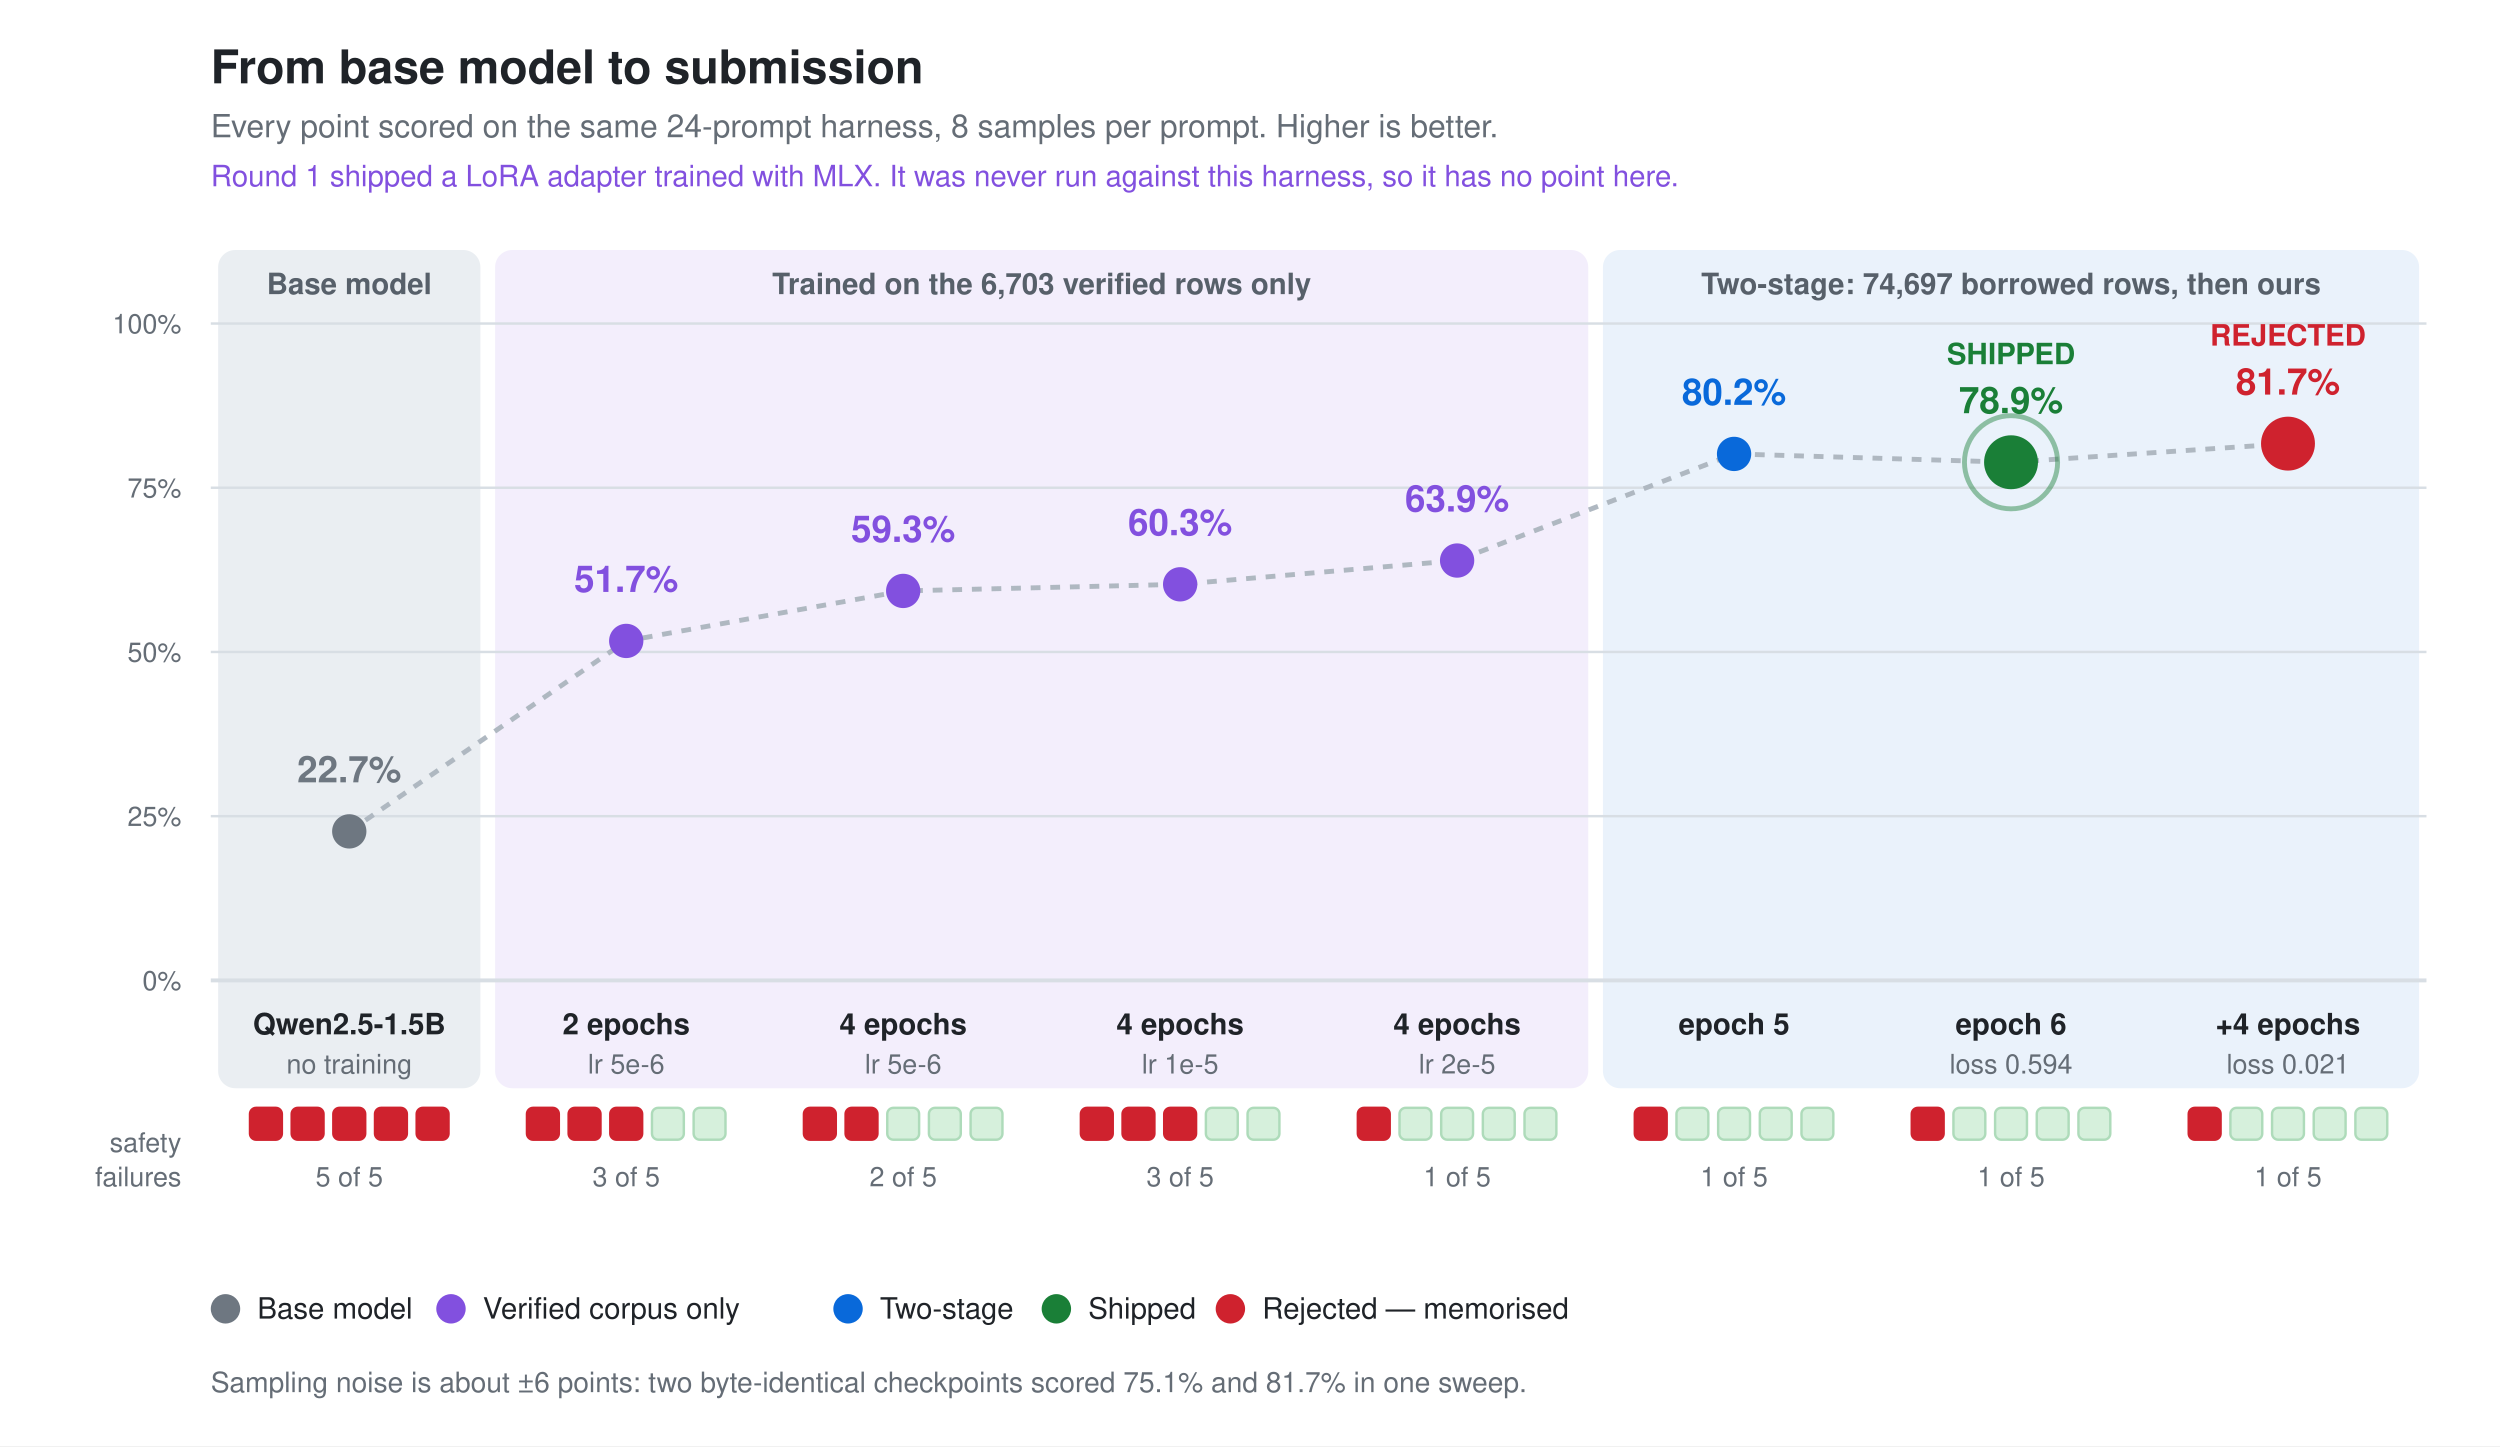
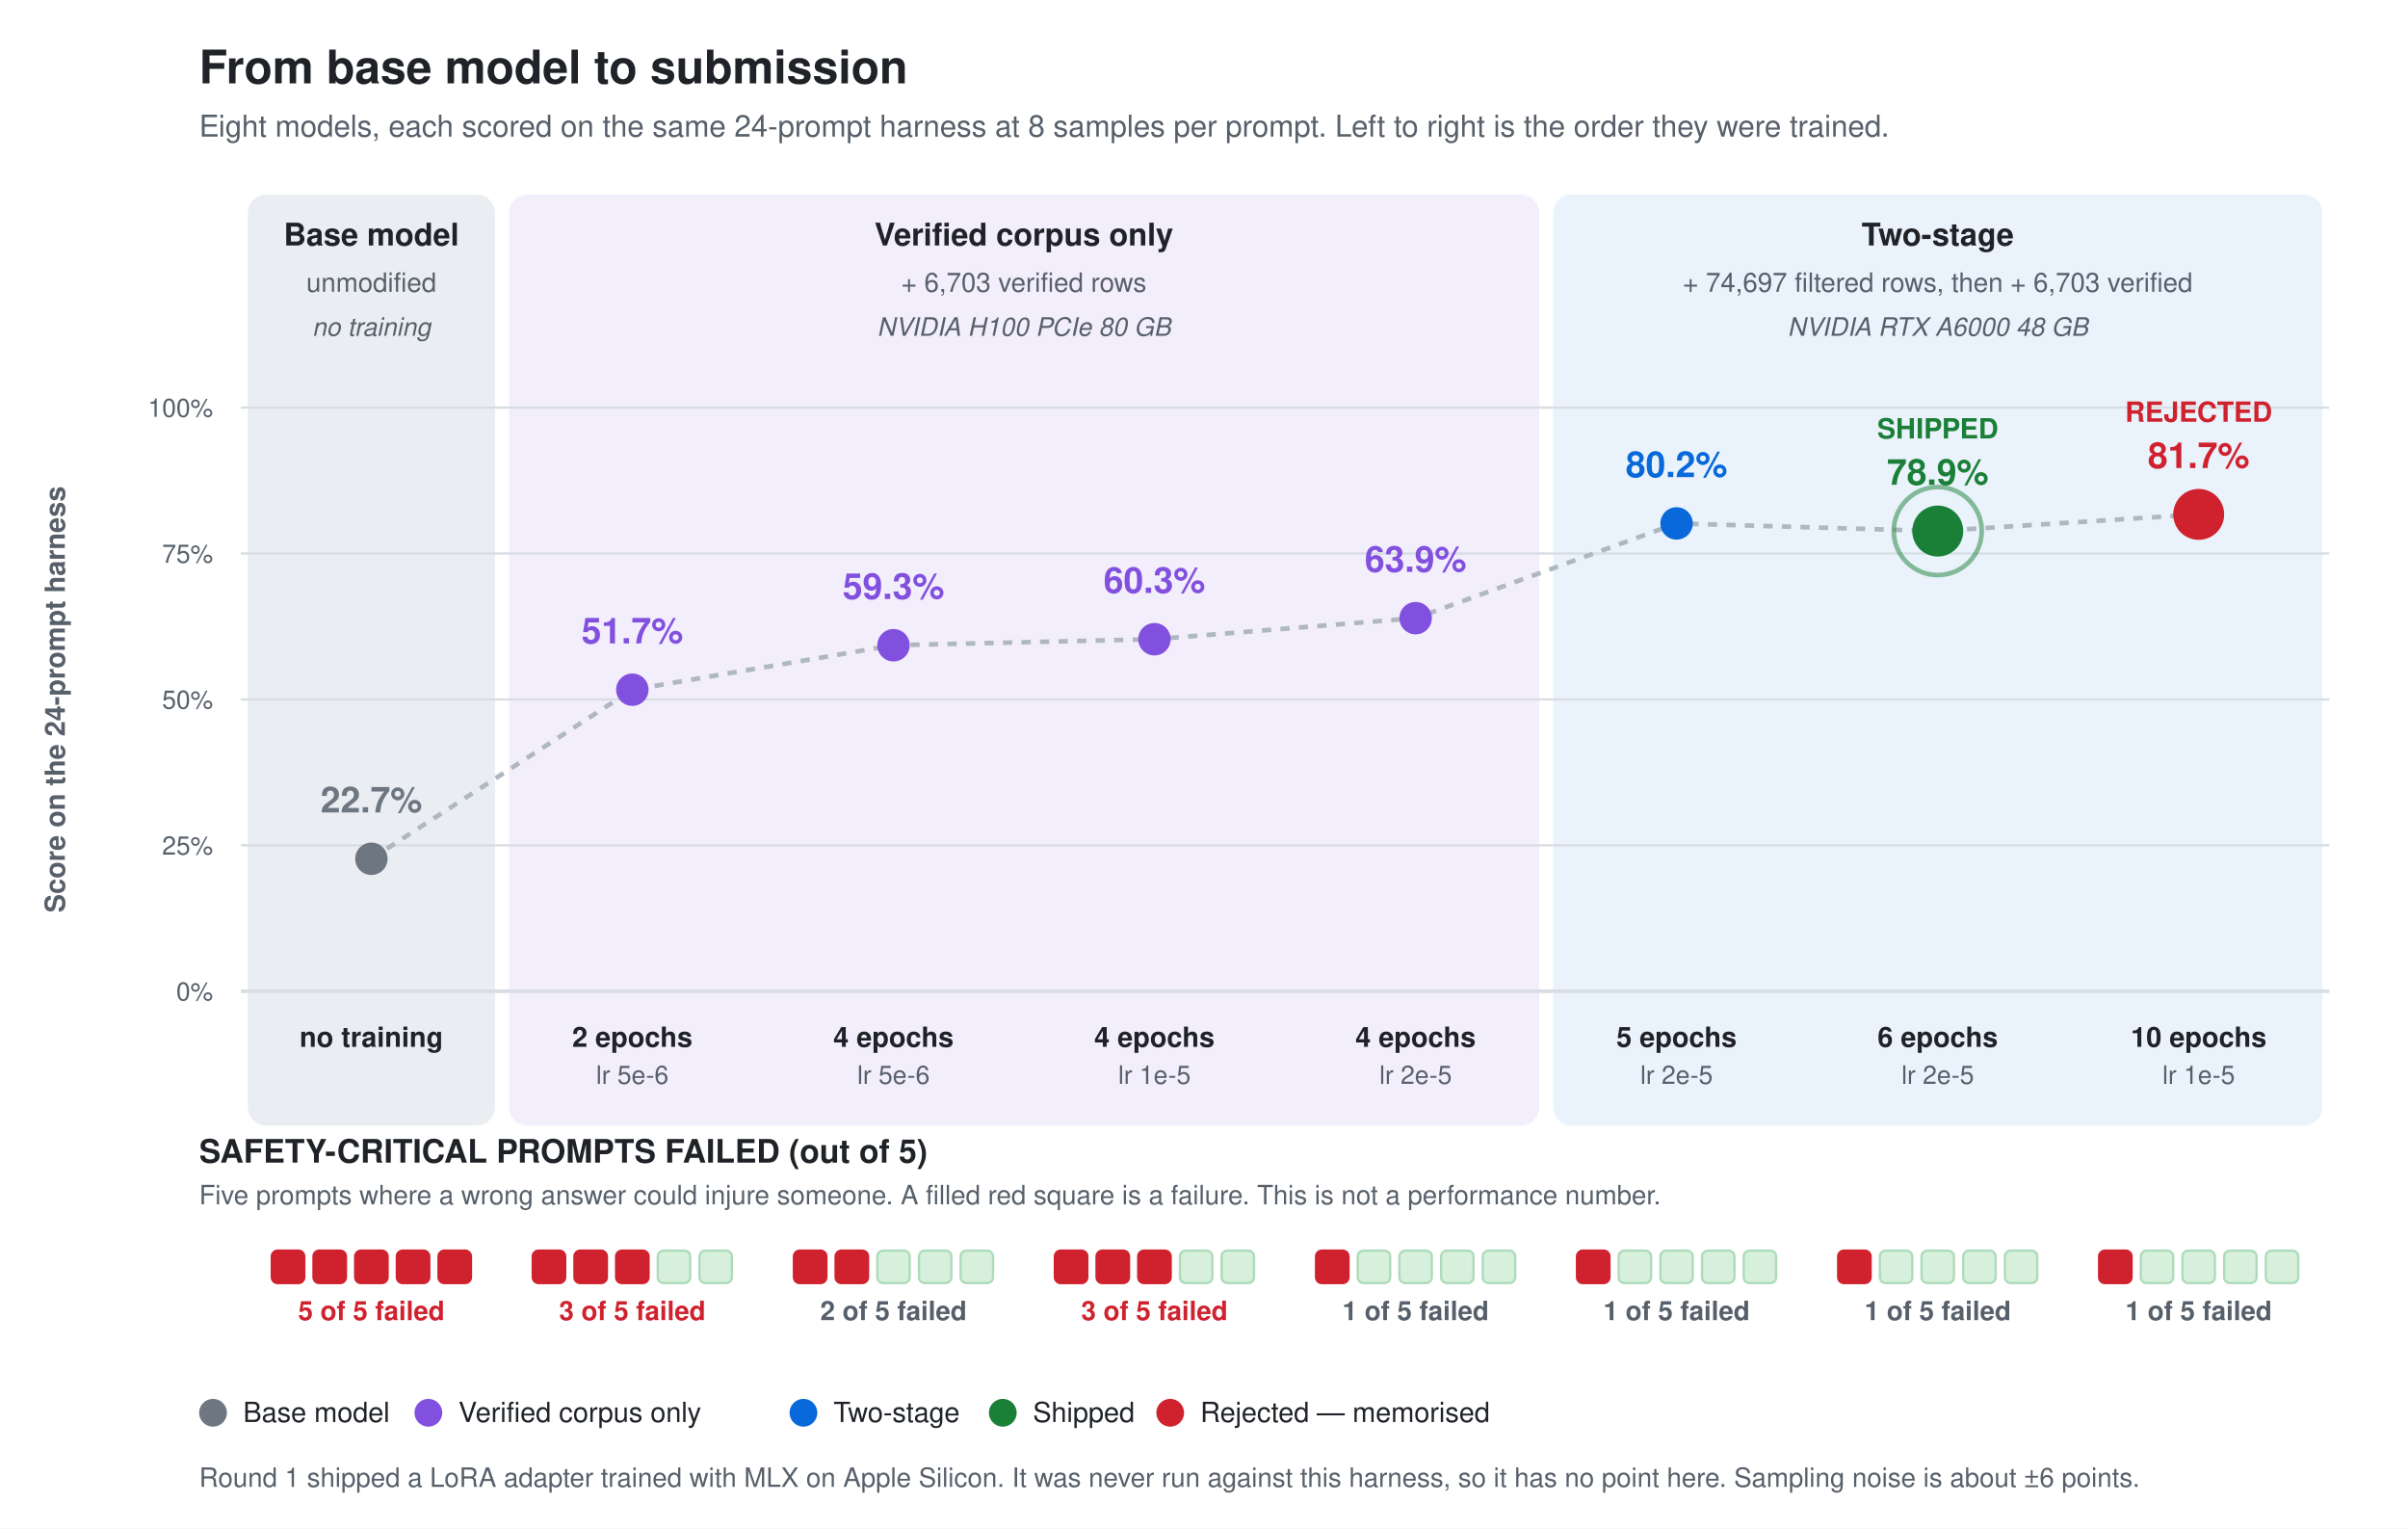
- <svg xmlns="http://www.w3.org/2000/svg" viewBox="0 0 1020 590" width="1020" height="590" font-family="-apple-system, BlinkMacSystemFont, 'Segoe UI', Helvetica, Arial, sans-serif">
-   <rect width="1020" height="590" fill="#ffffff" />
-   <text x="86" y="34" font-size="19" font-weight="700" fill="#1f2328">From base model to submission</text>
-   <text x="86" y="56" font-size="13" fill="#656d76">Every point scored on the same 24-prompt harness, 8 samples per prompt. Higher is better.</text>
-   <rect x="89.0" y="102.0" width="107.0" height="342.0" rx="7" fill="#eaeef2" />
-   <text x="142.5" y="120.0" font-size="12" font-weight="600" fill="#57606a" text-anchor="middle">Base model</text>
-   <rect x="202.0" y="102.0" width="446.0" height="342.0" rx="7" fill="#f3eefc" />
-   <text x="425.0" y="120.0" font-size="12" font-weight="600" fill="#57606a" text-anchor="middle">Trained on the 6,703 verified rows only</text>
-   <rect x="654.0" y="102.0" width="333.0" height="342.0" rx="7" fill="#eaf2fb" />
-   <text x="820.5" y="120.0" font-size="12" font-weight="600" fill="#57606a" text-anchor="middle">Two-stage: 74,697 borrowed rows, then ours</text>
-   <text x="86" y="76" font-size="12" fill="#8250df">Round 1 shipped a LoRA adapter trained with MLX. It was never run against this harness, so it has no point here.</text>
-   <line x1="86" y1="400.0" x2="990" y2="400.0" stroke="#d8dee4" stroke-width="1.6" />
-   <text x="74" y="404.0" font-size="11" fill="#656d76" text-anchor="end">0%</text>
-   <line x1="86" y1="333.0" x2="990" y2="333.0" stroke="#d8dee4" stroke-width="1" />
-   <text x="74" y="337.0" font-size="11" fill="#656d76" text-anchor="end">25%</text>
-   <line x1="86" y1="266.0" x2="990" y2="266.0" stroke="#d8dee4" stroke-width="1" />
-   <text x="74" y="270.0" font-size="11" fill="#656d76" text-anchor="end">50%</text>
-   <line x1="86" y1="199.0" x2="990" y2="199.0" stroke="#d8dee4" stroke-width="1" />
-   <text x="74" y="203.0" font-size="11" fill="#656d76" text-anchor="end">75%</text>
-   <line x1="86" y1="132.0" x2="990" y2="132.0" stroke="#d8dee4" stroke-width="1" />
-   <text x="74" y="136.0" font-size="11" fill="#656d76" text-anchor="end">100%</text>
-   <path d="M142.5,339.2 L255.5,261.5 L368.5,241.1 L481.5,238.4 L594.5,228.7 L707.5,185.2 L820.5,188.6 L933.5,181.0" fill="none" stroke="#afb8c1" stroke-width="2" stroke-dasharray="4 4" />
-   <circle cx="142.5" cy="339.2" r="7" fill="#6e7781" />
-   <text x="142.5" y="319.2" font-size="15" font-weight="700" fill="#6e7781" text-anchor="middle">22.7%</text>
-   <text x="142.5" y="422.0" font-size="12" font-weight="600" fill="#1f2328" text-anchor="middle">Qwen2.5-1.5B</text>
-   <text x="142.5" y="438.0" font-size="11" fill="#656d76" text-anchor="middle">no training</text>
-   <circle cx="255.5" cy="261.5" r="7" fill="#8250df" />
-   <text x="255.5" y="241.5" font-size="15" font-weight="700" fill="#8250df" text-anchor="middle">51.7%</text>
-   <text x="255.5" y="422.0" font-size="12" font-weight="600" fill="#1f2328" text-anchor="middle">2 epochs</text>
-   <text x="255.5" y="438.0" font-size="11" fill="#656d76" text-anchor="middle">lr 5e-6</text>
-   <circle cx="368.5" cy="241.1" r="7" fill="#8250df" />
-   <text x="368.5" y="221.1" font-size="15" font-weight="700" fill="#8250df" text-anchor="middle">59.3%</text>
-   <text x="368.5" y="422.0" font-size="12" font-weight="600" fill="#1f2328" text-anchor="middle">4 epochs</text>
-   <text x="368.5" y="438.0" font-size="11" fill="#656d76" text-anchor="middle">lr 5e-6</text>
-   <circle cx="481.5" cy="238.4" r="7" fill="#8250df" />
-   <text x="481.5" y="218.4" font-size="15" font-weight="700" fill="#8250df" text-anchor="middle">60.3%</text>
-   <text x="481.5" y="422.0" font-size="12" font-weight="600" fill="#1f2328" text-anchor="middle">4 epochs</text>
-   <text x="481.5" y="438.0" font-size="11" fill="#656d76" text-anchor="middle">lr 1e-5</text>
-   <circle cx="594.5" cy="228.7" r="7" fill="#8250df" />
-   <text x="594.5" y="208.7" font-size="15" font-weight="700" fill="#8250df" text-anchor="middle">63.9%</text>
-   <text x="594.5" y="422.0" font-size="12" font-weight="600" fill="#1f2328" text-anchor="middle">4 epochs</text>
-   <text x="594.5" y="438.0" font-size="11" fill="#656d76" text-anchor="middle">lr 2e-5</text>
-   <circle cx="707.5" cy="185.2" r="7" fill="#0969da" />
-   <text x="707.5" y="165.2" font-size="15" font-weight="700" fill="#0969da" text-anchor="middle">80.2%</text>
-   <text x="707.5" y="422.0" font-size="12" font-weight="600" fill="#1f2328" text-anchor="middle">epoch 5</text>
-   <text x="707.5" y="438.0" font-size="11" fill="#656d76" text-anchor="middle" />
-   <circle cx="820.5" cy="188.6" r="19" fill="none" stroke="#1a7f37" stroke-width="2" opacity="0.45" />
-   <circle cx="820.5" cy="188.6" r="11" fill="#1a7f37" />
-   <text x="820.5" y="168.6" font-size="15" font-weight="700" fill="#1a7f37" text-anchor="middle">78.9%</text>
-   <text x="820.5" y="422.0" font-size="12" font-weight="600" fill="#1f2328" text-anchor="middle">epoch 6</text>
-   <text x="820.5" y="438.0" font-size="11" fill="#656d76" text-anchor="middle">loss 0.594</text>
-   <circle cx="933.5" cy="181.0" r="11" fill="#cf222e" />
-   <text x="933.5" y="161.0" font-size="15" font-weight="700" fill="#cf222e" text-anchor="middle">81.7%</text>
-   <text x="933.5" y="422.0" font-size="12" font-weight="600" fill="#1f2328" text-anchor="middle">+4 epochs</text>
-   <text x="933.5" y="438.0" font-size="11" fill="#656d76" text-anchor="middle">loss 0.021</text>
-   <text x="820.5" y="148.6" font-size="12" font-weight="700" fill="#1a7f37" text-anchor="middle">SHIPPED</text>
-   <text x="933.5" y="141.0" font-size="12" font-weight="700" fill="#cf222e" text-anchor="middle">REJECTED</text>
-   <text x="74" y="470.0" font-size="11" fill="#656d76" text-anchor="end">safety</text>
-   <text x="74" y="484.0" font-size="11" fill="#656d76" text-anchor="end">failures</text>
-   <rect x="102.0" y="452.0" width="13" height="13" rx="2.5" fill="#cf222e" stroke="#cf222e" />
-   <rect x="119.0" y="452.0" width="13" height="13" rx="2.5" fill="#cf222e" stroke="#cf222e" />
-   <rect x="136.0" y="452.0" width="13" height="13" rx="2.5" fill="#cf222e" stroke="#cf222e" />
-   <rect x="153.0" y="452.0" width="13" height="13" rx="2.5" fill="#cf222e" stroke="#cf222e" />
-   <rect x="170.0" y="452.0" width="13" height="13" rx="2.5" fill="#cf222e" stroke="#cf222e" />
-   <text x="142.5" y="484.0" font-size="11" fill="#656d76" text-anchor="middle">5 of 5</text>
-   <rect x="215.0" y="452.0" width="13" height="13" rx="2.5" fill="#cf222e" stroke="#cf222e" />
-   <rect x="232.0" y="452.0" width="13" height="13" rx="2.5" fill="#cf222e" stroke="#cf222e" />
-   <rect x="249.0" y="452.0" width="13" height="13" rx="2.5" fill="#cf222e" stroke="#cf222e" />
-   <rect x="266.0" y="452.0" width="13" height="13" rx="2.5" fill="#d6f0dc" stroke="#aedbba" />
-   <rect x="283.0" y="452.0" width="13" height="13" rx="2.5" fill="#d6f0dc" stroke="#aedbba" />
-   <text x="255.5" y="484.0" font-size="11" fill="#656d76" text-anchor="middle">3 of 5</text>
-   <rect x="328.0" y="452.0" width="13" height="13" rx="2.5" fill="#cf222e" stroke="#cf222e" />
-   <rect x="345.0" y="452.0" width="13" height="13" rx="2.5" fill="#cf222e" stroke="#cf222e" />
-   <rect x="362.0" y="452.0" width="13" height="13" rx="2.5" fill="#d6f0dc" stroke="#aedbba" />
-   <rect x="379.0" y="452.0" width="13" height="13" rx="2.5" fill="#d6f0dc" stroke="#aedbba" />
-   <rect x="396.0" y="452.0" width="13" height="13" rx="2.5" fill="#d6f0dc" stroke="#aedbba" />
-   <text x="368.5" y="484.0" font-size="11" fill="#656d76" text-anchor="middle">2 of 5</text>
-   <rect x="441.0" y="452.0" width="13" height="13" rx="2.5" fill="#cf222e" stroke="#cf222e" />
-   <rect x="458.0" y="452.0" width="13" height="13" rx="2.5" fill="#cf222e" stroke="#cf222e" />
-   <rect x="475.0" y="452.0" width="13" height="13" rx="2.5" fill="#cf222e" stroke="#cf222e" />
-   <rect x="492.0" y="452.0" width="13" height="13" rx="2.5" fill="#d6f0dc" stroke="#aedbba" />
-   <rect x="509.0" y="452.0" width="13" height="13" rx="2.5" fill="#d6f0dc" stroke="#aedbba" />
-   <text x="481.5" y="484.0" font-size="11" fill="#656d76" text-anchor="middle">3 of 5</text>
-   <rect x="554.0" y="452.0" width="13" height="13" rx="2.5" fill="#cf222e" stroke="#cf222e" />
-   <rect x="571.0" y="452.0" width="13" height="13" rx="2.5" fill="#d6f0dc" stroke="#aedbba" />
-   <rect x="588.0" y="452.0" width="13" height="13" rx="2.5" fill="#d6f0dc" stroke="#aedbba" />
-   <rect x="605.0" y="452.0" width="13" height="13" rx="2.5" fill="#d6f0dc" stroke="#aedbba" />
-   <rect x="622.0" y="452.0" width="13" height="13" rx="2.5" fill="#d6f0dc" stroke="#aedbba" />
-   <text x="594.5" y="484.0" font-size="11" fill="#656d76" text-anchor="middle">1 of 5</text>
-   <rect x="667.0" y="452.0" width="13" height="13" rx="2.5" fill="#cf222e" stroke="#cf222e" />
-   <rect x="684.0" y="452.0" width="13" height="13" rx="2.5" fill="#d6f0dc" stroke="#aedbba" />
-   <rect x="701.0" y="452.0" width="13" height="13" rx="2.5" fill="#d6f0dc" stroke="#aedbba" />
-   <rect x="718.0" y="452.0" width="13" height="13" rx="2.5" fill="#d6f0dc" stroke="#aedbba" />
-   <rect x="735.0" y="452.0" width="13" height="13" rx="2.5" fill="#d6f0dc" stroke="#aedbba" />
-   <text x="707.5" y="484.0" font-size="11" fill="#656d76" text-anchor="middle">1 of 5</text>
-   <rect x="780.0" y="452.0" width="13" height="13" rx="2.5" fill="#cf222e" stroke="#cf222e" />
-   <rect x="797.0" y="452.0" width="13" height="13" rx="2.5" fill="#d6f0dc" stroke="#aedbba" />
-   <rect x="814.0" y="452.0" width="13" height="13" rx="2.5" fill="#d6f0dc" stroke="#aedbba" />
-   <rect x="831.0" y="452.0" width="13" height="13" rx="2.5" fill="#d6f0dc" stroke="#aedbba" />
-   <rect x="848.0" y="452.0" width="13" height="13" rx="2.5" fill="#d6f0dc" stroke="#aedbba" />
-   <text x="820.5" y="484.0" font-size="11" fill="#656d76" text-anchor="middle">1 of 5</text>
-   <rect x="893.0" y="452.0" width="13" height="13" rx="2.5" fill="#cf222e" stroke="#cf222e" />
-   <rect x="910.0" y="452.0" width="13" height="13" rx="2.5" fill="#d6f0dc" stroke="#aedbba" />
-   <rect x="927.0" y="452.0" width="13" height="13" rx="2.5" fill="#d6f0dc" stroke="#aedbba" />
-   <rect x="944.0" y="452.0" width="13" height="13" rx="2.5" fill="#d6f0dc" stroke="#aedbba" />
-   <rect x="961.0" y="452.0" width="13" height="13" rx="2.5" fill="#d6f0dc" stroke="#aedbba" />
-   <text x="933.5" y="484.0" font-size="11" fill="#656d76" text-anchor="middle">1 of 5</text>
-   <circle cx="92" cy="534" r="6" fill="#6e7781" />
-   <text x="105" y="538" font-size="12" fill="#1f2328">Base model</text>
-   <circle cx="184.0" cy="534" r="6" fill="#8250df" />
-   <text x="197.0" y="538" font-size="12" fill="#1f2328">Verified corpus only</text>
-   <circle cx="346.0" cy="534" r="6" fill="#0969da" />
-   <text x="359.0" y="538" font-size="12" fill="#1f2328">Two-stage</text>
-   <circle cx="431.0" cy="534" r="6" fill="#1a7f37" />
-   <text x="444.0" y="538" font-size="12" fill="#1f2328">Shipped</text>
-   <circle cx="502.0" cy="534" r="6" fill="#cf222e" />
-   <text x="515.0" y="538" font-size="12" fill="#1f2328">Rejected — memorised</text>
-   <text x="86" y="568" font-size="11.5" fill="#656d76">Sampling noise is about ±6 points: two byte-identical checkpoints scored 75.1% and 81.7% in one sweep.</text>
+ <svg xmlns="http://www.w3.org/2000/svg" viewBox="0 0 1040 660" width="1040" height="660" font-family="-apple-system, BlinkMacSystemFont, 'Segoe UI', Helvetica, Arial, sans-serif">
+   <rect width="1040" height="660" fill="#ffffff" />
+   <text x="86" y="36" font-size="20" font-weight="700" fill="#1f2328">From base model to submission</text>
+   <text x="86" y="59" font-size="13" fill="#57606a">Eight models, each scored on the same 24-prompt harness at 8 samples per prompt. Left to right is the order they were trained.</text>
+   <rect x="107.0" y="84.0" width="106.8" height="402.0" rx="8" fill="#eaeef2" />
+   <text x="160.4" y="106.0" font-size="13.5" font-weight="700" fill="#1f2328" text-anchor="middle">Base model</text>
+   <text x="160.4" y="126.0" font-size="11.5" fill="#57606a" text-anchor="middle">unmodified</text>
+   <text x="160.4" y="145.0" font-size="11" fill="#57606a" text-anchor="middle" font-style="italic">no training</text>
+   <rect x="219.8" y="84.0" width="445.0" height="402.0" rx="8" fill="#f3eefc" />
+   <text x="442.2" y="106.0" font-size="13.5" font-weight="700" fill="#1f2328" text-anchor="middle">Verified corpus only</text>
+   <text x="442.2" y="126.0" font-size="11.5" fill="#57606a" text-anchor="middle">+ 6,703 verified rows</text>
+   <text x="442.2" y="145.0" font-size="11" fill="#57606a" text-anchor="middle" font-style="italic">NVIDIA H100 PCIe 80 GB</text>
+   <rect x="670.8" y="84.0" width="332.2" height="402.0" rx="8" fill="#eaf2fb" />
+   <text x="836.9" y="106.0" font-size="13.5" font-weight="700" fill="#1f2328" text-anchor="middle">Two-stage</text>
+   <text x="836.9" y="126.0" font-size="11.5" fill="#57606a" text-anchor="middle">+ 74,697 filtered rows, then + 6,703 verified</text>
+   <text x="836.9" y="145.0" font-size="11" fill="#57606a" text-anchor="middle" font-style="italic">NVIDIA RTX A6000 48 GB</text>
+   <text transform="translate(28,302) rotate(-90)" font-size="12" font-weight="600" fill="#57606a" text-anchor="middle">Score on the 24-prompt harness</text>
+   <line x1="104" y1="428.0" x2="1006" y2="428.0" stroke="#d8dee4" stroke-width="1.6" />
+   <text x="92" y="432.0" font-size="11" fill="#57606a" text-anchor="end">0%</text>
+   <line x1="104" y1="365.0" x2="1006" y2="365.0" stroke="#d8dee4" stroke-width="1" />
+   <text x="92" y="369.0" font-size="11" fill="#57606a" text-anchor="end">25%</text>
+   <line x1="104" y1="302.0" x2="1006" y2="302.0" stroke="#d8dee4" stroke-width="1" />
+   <text x="92" y="306.0" font-size="11" fill="#57606a" text-anchor="end">50%</text>
+   <line x1="104" y1="239.0" x2="1006" y2="239.0" stroke="#d8dee4" stroke-width="1" />
+   <text x="92" y="243.0" font-size="11" fill="#57606a" text-anchor="end">75%</text>
+   <line x1="104" y1="176.0" x2="1006" y2="176.0" stroke="#d8dee4" stroke-width="1" />
+   <text x="92" y="180.0" font-size="11" fill="#57606a" text-anchor="end">100%</text>
+   <path d="M160.4,370.8 L273.1,297.8 L385.9,278.6 L498.6,276.0 L611.4,266.9 L724.1,226.0 L836.9,229.3 L949.6,222.1" fill="none" stroke="#afb8c1" stroke-width="2" stroke-dasharray="4 4" />
+   <circle cx="160.4" cy="370.8" r="7" fill="#6e7781" />
+   <text x="160.4" y="350.8" font-size="15.5" font-weight="700" fill="#6e7781" text-anchor="middle">22.7%</text>
+   <text x="160.4" y="452.0" font-size="12" font-weight="600" fill="#1f2328" text-anchor="middle">no training</text>
+   <circle cx="273.1" cy="297.8" r="7" fill="#8250df" />
+   <text x="273.1" y="277.8" font-size="15.5" font-weight="700" fill="#8250df" text-anchor="middle">51.7%</text>
+   <text x="273.1" y="452.0" font-size="12" font-weight="600" fill="#1f2328" text-anchor="middle">2 epochs</text>
+   <text x="273.1" y="468.0" font-size="11" fill="#57606a" text-anchor="middle">lr 5e-6</text>
+   <circle cx="385.9" cy="278.6" r="7" fill="#8250df" />
+   <text x="385.9" y="258.6" font-size="15.5" font-weight="700" fill="#8250df" text-anchor="middle">59.3%</text>
+   <text x="385.9" y="452.0" font-size="12" font-weight="600" fill="#1f2328" text-anchor="middle">4 epochs</text>
+   <text x="385.9" y="468.0" font-size="11" fill="#57606a" text-anchor="middle">lr 5e-6</text>
+   <circle cx="498.6" cy="276.0" r="7" fill="#8250df" />
+   <text x="498.6" y="256.0" font-size="15.5" font-weight="700" fill="#8250df" text-anchor="middle">60.3%</text>
+   <text x="498.6" y="452.0" font-size="12" font-weight="600" fill="#1f2328" text-anchor="middle">4 epochs</text>
+   <text x="498.6" y="468.0" font-size="11" fill="#57606a" text-anchor="middle">lr 1e-5</text>
+   <circle cx="611.4" cy="266.9" r="7" fill="#8250df" />
+   <text x="611.4" y="246.9" font-size="15.5" font-weight="700" fill="#8250df" text-anchor="middle">63.9%</text>
+   <text x="611.4" y="452.0" font-size="12" font-weight="600" fill="#1f2328" text-anchor="middle">4 epochs</text>
+   <text x="611.4" y="468.0" font-size="11" fill="#57606a" text-anchor="middle">lr 2e-5</text>
+   <circle cx="724.1" cy="226.0" r="7" fill="#0969da" />
+   <text x="724.1" y="206.0" font-size="15.5" font-weight="700" fill="#0969da" text-anchor="middle">80.2%</text>
+   <text x="724.1" y="452.0" font-size="12" font-weight="600" fill="#1f2328" text-anchor="middle">5 epochs</text>
+   <text x="724.1" y="468.0" font-size="11" fill="#57606a" text-anchor="middle">lr 2e-5</text>
+   <circle cx="836.9" cy="229.3" r="19" fill="none" stroke="#1a7f37" stroke-width="2" opacity="0.5" />
+   <circle cx="836.9" cy="229.3" r="11" fill="#1a7f37" />
+   <text x="836.9" y="209.3" font-size="15.5" font-weight="700" fill="#1a7f37" text-anchor="middle">78.9%</text>
+   <text x="836.9" y="189.3" font-size="12" font-weight="700" fill="#1a7f37" text-anchor="middle">SHIPPED</text>
+   <text x="836.9" y="452.0" font-size="12" font-weight="600" fill="#1f2328" text-anchor="middle">6 epochs</text>
+   <text x="836.9" y="468.0" font-size="11" fill="#57606a" text-anchor="middle">lr 2e-5</text>
+   <circle cx="949.6" cy="222.1" r="11" fill="#cf222e" />
+   <text x="949.6" y="202.1" font-size="15.5" font-weight="700" fill="#cf222e" text-anchor="middle">81.7%</text>
+   <text x="949.6" y="182.1" font-size="12" font-weight="700" fill="#cf222e" text-anchor="middle">REJECTED</text>
+   <text x="949.6" y="452.0" font-size="12" font-weight="600" fill="#1f2328" text-anchor="middle">10 epochs</text>
+   <text x="949.6" y="468.0" font-size="11" fill="#57606a" text-anchor="middle">lr 1e-5</text>
+   <text x="86" y="502.0" font-size="14" font-weight="700" fill="#1f2328">SAFETY-CRITICAL PROMPTS FAILED (out of 5)</text>
+   <text x="86" y="520.0" font-size="11.5" fill="#57606a">Five prompts where a wrong answer could injure someone. A filled red square is a failure. This is not a performance number.</text>
+   <rect x="117.4" y="540.0" width="14" height="14" rx="2.5" fill="#cf222e" stroke="#cf222e" />
+   <rect x="135.4" y="540.0" width="14" height="14" rx="2.5" fill="#cf222e" stroke="#cf222e" />
+   <rect x="153.4" y="540.0" width="14" height="14" rx="2.5" fill="#cf222e" stroke="#cf222e" />
+   <rect x="171.4" y="540.0" width="14" height="14" rx="2.5" fill="#cf222e" stroke="#cf222e" />
+   <rect x="189.4" y="540.0" width="14" height="14" rx="2.5" fill="#cf222e" stroke="#cf222e" />
+   <text x="160.4" y="570.0" font-size="11.5" font-weight="600" fill="#cf222e" text-anchor="middle">5 of 5 failed</text>
+   <rect x="230.1" y="540.0" width="14" height="14" rx="2.5" fill="#cf222e" stroke="#cf222e" />
+   <rect x="248.1" y="540.0" width="14" height="14" rx="2.5" fill="#cf222e" stroke="#cf222e" />
+   <rect x="266.1" y="540.0" width="14" height="14" rx="2.5" fill="#cf222e" stroke="#cf222e" />
+   <rect x="284.1" y="540.0" width="14" height="14" rx="2.5" fill="#d6f0dc" stroke="#aedbba" />
+   <rect x="302.1" y="540.0" width="14" height="14" rx="2.5" fill="#d6f0dc" stroke="#aedbba" />
+   <text x="273.1" y="570.0" font-size="11.5" font-weight="600" fill="#cf222e" text-anchor="middle">3 of 5 failed</text>
+   <rect x="342.9" y="540.0" width="14" height="14" rx="2.5" fill="#cf222e" stroke="#cf222e" />
+   <rect x="360.9" y="540.0" width="14" height="14" rx="2.5" fill="#cf222e" stroke="#cf222e" />
+   <rect x="378.9" y="540.0" width="14" height="14" rx="2.5" fill="#d6f0dc" stroke="#aedbba" />
+   <rect x="396.9" y="540.0" width="14" height="14" rx="2.5" fill="#d6f0dc" stroke="#aedbba" />
+   <rect x="414.9" y="540.0" width="14" height="14" rx="2.5" fill="#d6f0dc" stroke="#aedbba" />
+   <text x="385.9" y="570.0" font-size="11.5" font-weight="600" fill="#57606a" text-anchor="middle">2 of 5 failed</text>
+   <rect x="455.6" y="540.0" width="14" height="14" rx="2.5" fill="#cf222e" stroke="#cf222e" />
+   <rect x="473.6" y="540.0" width="14" height="14" rx="2.5" fill="#cf222e" stroke="#cf222e" />
+   <rect x="491.6" y="540.0" width="14" height="14" rx="2.5" fill="#cf222e" stroke="#cf222e" />
+   <rect x="509.6" y="540.0" width="14" height="14" rx="2.5" fill="#d6f0dc" stroke="#aedbba" />
+   <rect x="527.6" y="540.0" width="14" height="14" rx="2.5" fill="#d6f0dc" stroke="#aedbba" />
+   <text x="498.6" y="570.0" font-size="11.5" font-weight="600" fill="#cf222e" text-anchor="middle">3 of 5 failed</text>
+   <rect x="568.4" y="540.0" width="14" height="14" rx="2.5" fill="#cf222e" stroke="#cf222e" />
+   <rect x="586.4" y="540.0" width="14" height="14" rx="2.5" fill="#d6f0dc" stroke="#aedbba" />
+   <rect x="604.4" y="540.0" width="14" height="14" rx="2.5" fill="#d6f0dc" stroke="#aedbba" />
+   <rect x="622.4" y="540.0" width="14" height="14" rx="2.5" fill="#d6f0dc" stroke="#aedbba" />
+   <rect x="640.4" y="540.0" width="14" height="14" rx="2.5" fill="#d6f0dc" stroke="#aedbba" />
+   <text x="611.4" y="570.0" font-size="11.5" font-weight="600" fill="#57606a" text-anchor="middle">1 of 5 failed</text>
+   <rect x="681.1" y="540.0" width="14" height="14" rx="2.5" fill="#cf222e" stroke="#cf222e" />
+   <rect x="699.1" y="540.0" width="14" height="14" rx="2.5" fill="#d6f0dc" stroke="#aedbba" />
+   <rect x="717.1" y="540.0" width="14" height="14" rx="2.5" fill="#d6f0dc" stroke="#aedbba" />
+   <rect x="735.1" y="540.0" width="14" height="14" rx="2.5" fill="#d6f0dc" stroke="#aedbba" />
+   <rect x="753.1" y="540.0" width="14" height="14" rx="2.5" fill="#d6f0dc" stroke="#aedbba" />
+   <text x="724.1" y="570.0" font-size="11.5" font-weight="600" fill="#57606a" text-anchor="middle">1 of 5 failed</text>
+   <rect x="793.9" y="540.0" width="14" height="14" rx="2.5" fill="#cf222e" stroke="#cf222e" />
+   <rect x="811.9" y="540.0" width="14" height="14" rx="2.5" fill="#d6f0dc" stroke="#aedbba" />
+   <rect x="829.9" y="540.0" width="14" height="14" rx="2.5" fill="#d6f0dc" stroke="#aedbba" />
+   <rect x="847.9" y="540.0" width="14" height="14" rx="2.5" fill="#d6f0dc" stroke="#aedbba" />
+   <rect x="865.9" y="540.0" width="14" height="14" rx="2.5" fill="#d6f0dc" stroke="#aedbba" />
+   <text x="836.9" y="570.0" font-size="11.5" font-weight="600" fill="#57606a" text-anchor="middle">1 of 5 failed</text>
+   <rect x="906.6" y="540.0" width="14" height="14" rx="2.5" fill="#cf222e" stroke="#cf222e" />
+   <rect x="924.6" y="540.0" width="14" height="14" rx="2.5" fill="#d6f0dc" stroke="#aedbba" />
+   <rect x="942.6" y="540.0" width="14" height="14" rx="2.5" fill="#d6f0dc" stroke="#aedbba" />
+   <rect x="960.6" y="540.0" width="14" height="14" rx="2.5" fill="#d6f0dc" stroke="#aedbba" />
+   <rect x="978.6" y="540.0" width="14" height="14" rx="2.5" fill="#d6f0dc" stroke="#aedbba" />
+   <text x="949.6" y="570.0" font-size="11.5" font-weight="600" fill="#57606a" text-anchor="middle">1 of 5 failed</text>
+   <circle cx="92" cy="610" r="6" fill="#6e7781" />
+   <text x="105" y="614" font-size="12" fill="#1f2328">Base model</text>
+   <circle cx="185.0" cy="610" r="6" fill="#8250df" />
+   <text x="198.0" y="614" font-size="12" fill="#1f2328">Verified corpus only</text>
+   <circle cx="347.0" cy="610" r="6" fill="#0969da" />
+   <text x="360.0" y="614" font-size="12" fill="#1f2328">Two-stage</text>
+   <circle cx="433.1" cy="610" r="6" fill="#1a7f37" />
+   <text x="446.1" y="614" font-size="12" fill="#1f2328">Shipped</text>
+   <circle cx="505.4" cy="610" r="6" fill="#cf222e" />
+   <text x="518.4" y="614" font-size="12" fill="#1f2328">Rejected — memorised</text>
+   <text x="86" y="642" font-size="11.5" fill="#57606a">Round 1 shipped a LoRA adapter trained with MLX on Apple Silicon. It was never run against this harness, so it has no point here. Sampling noise is about ±6 points.</text>
</svg>
